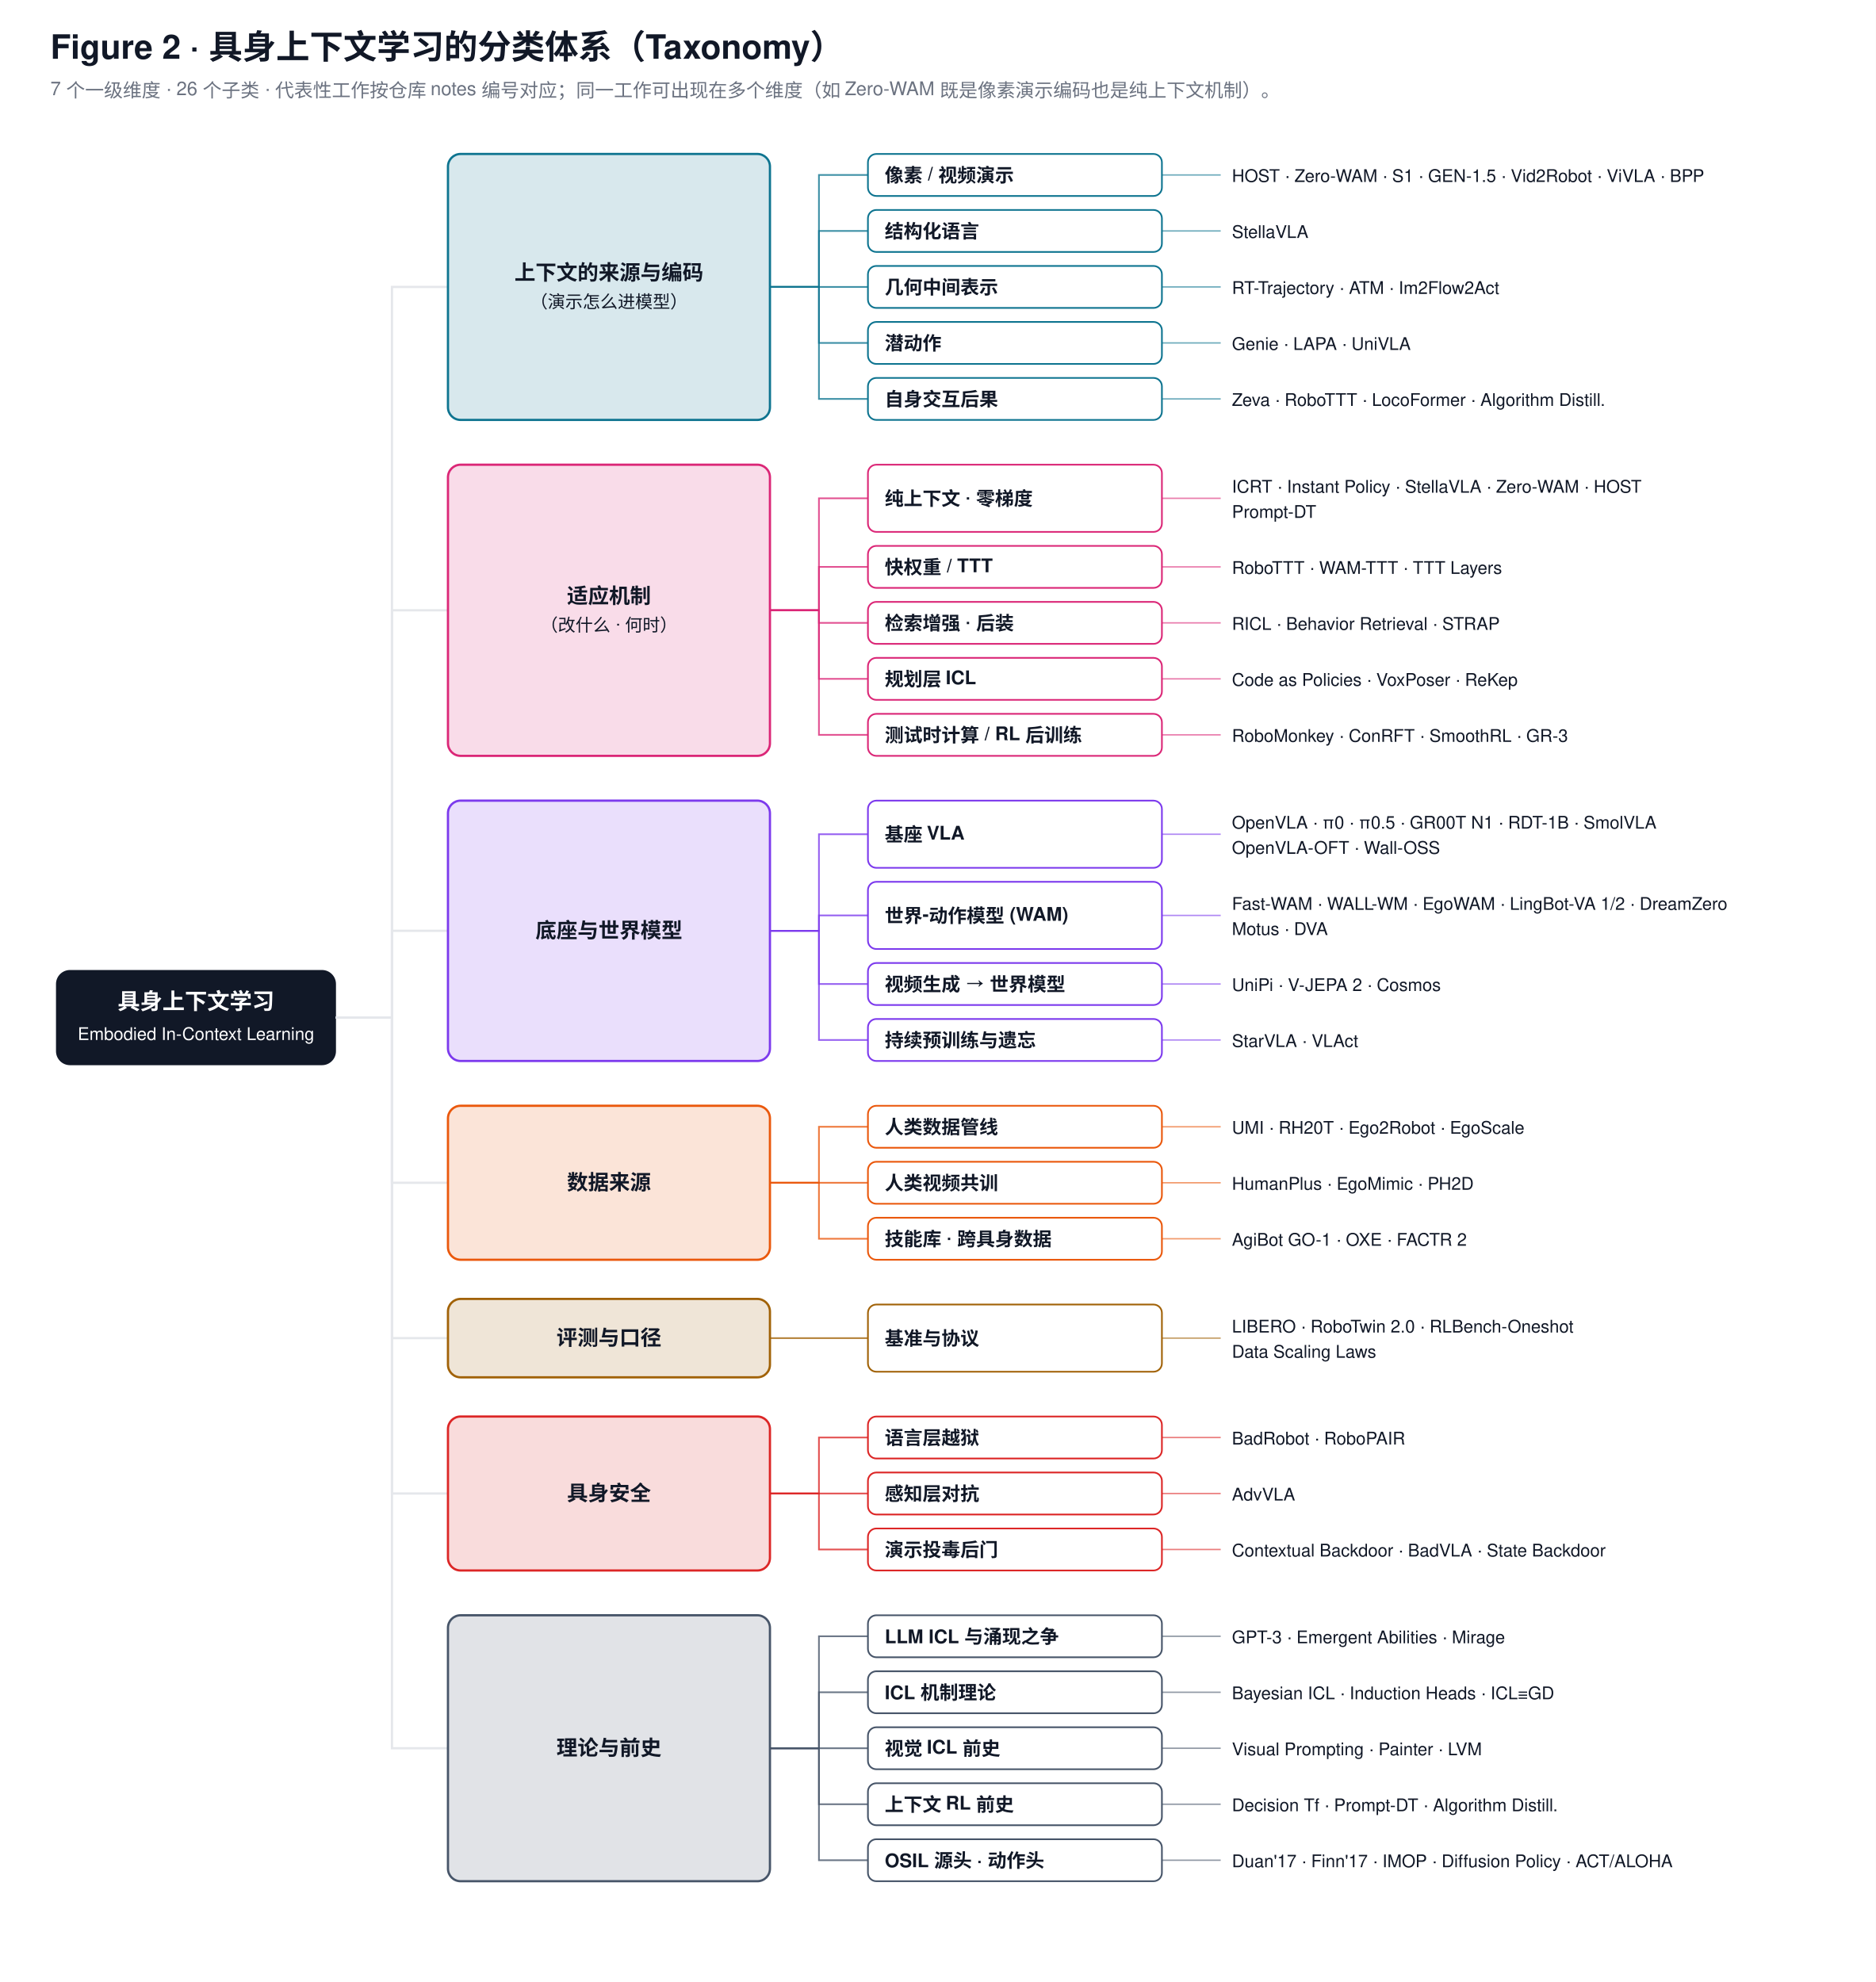
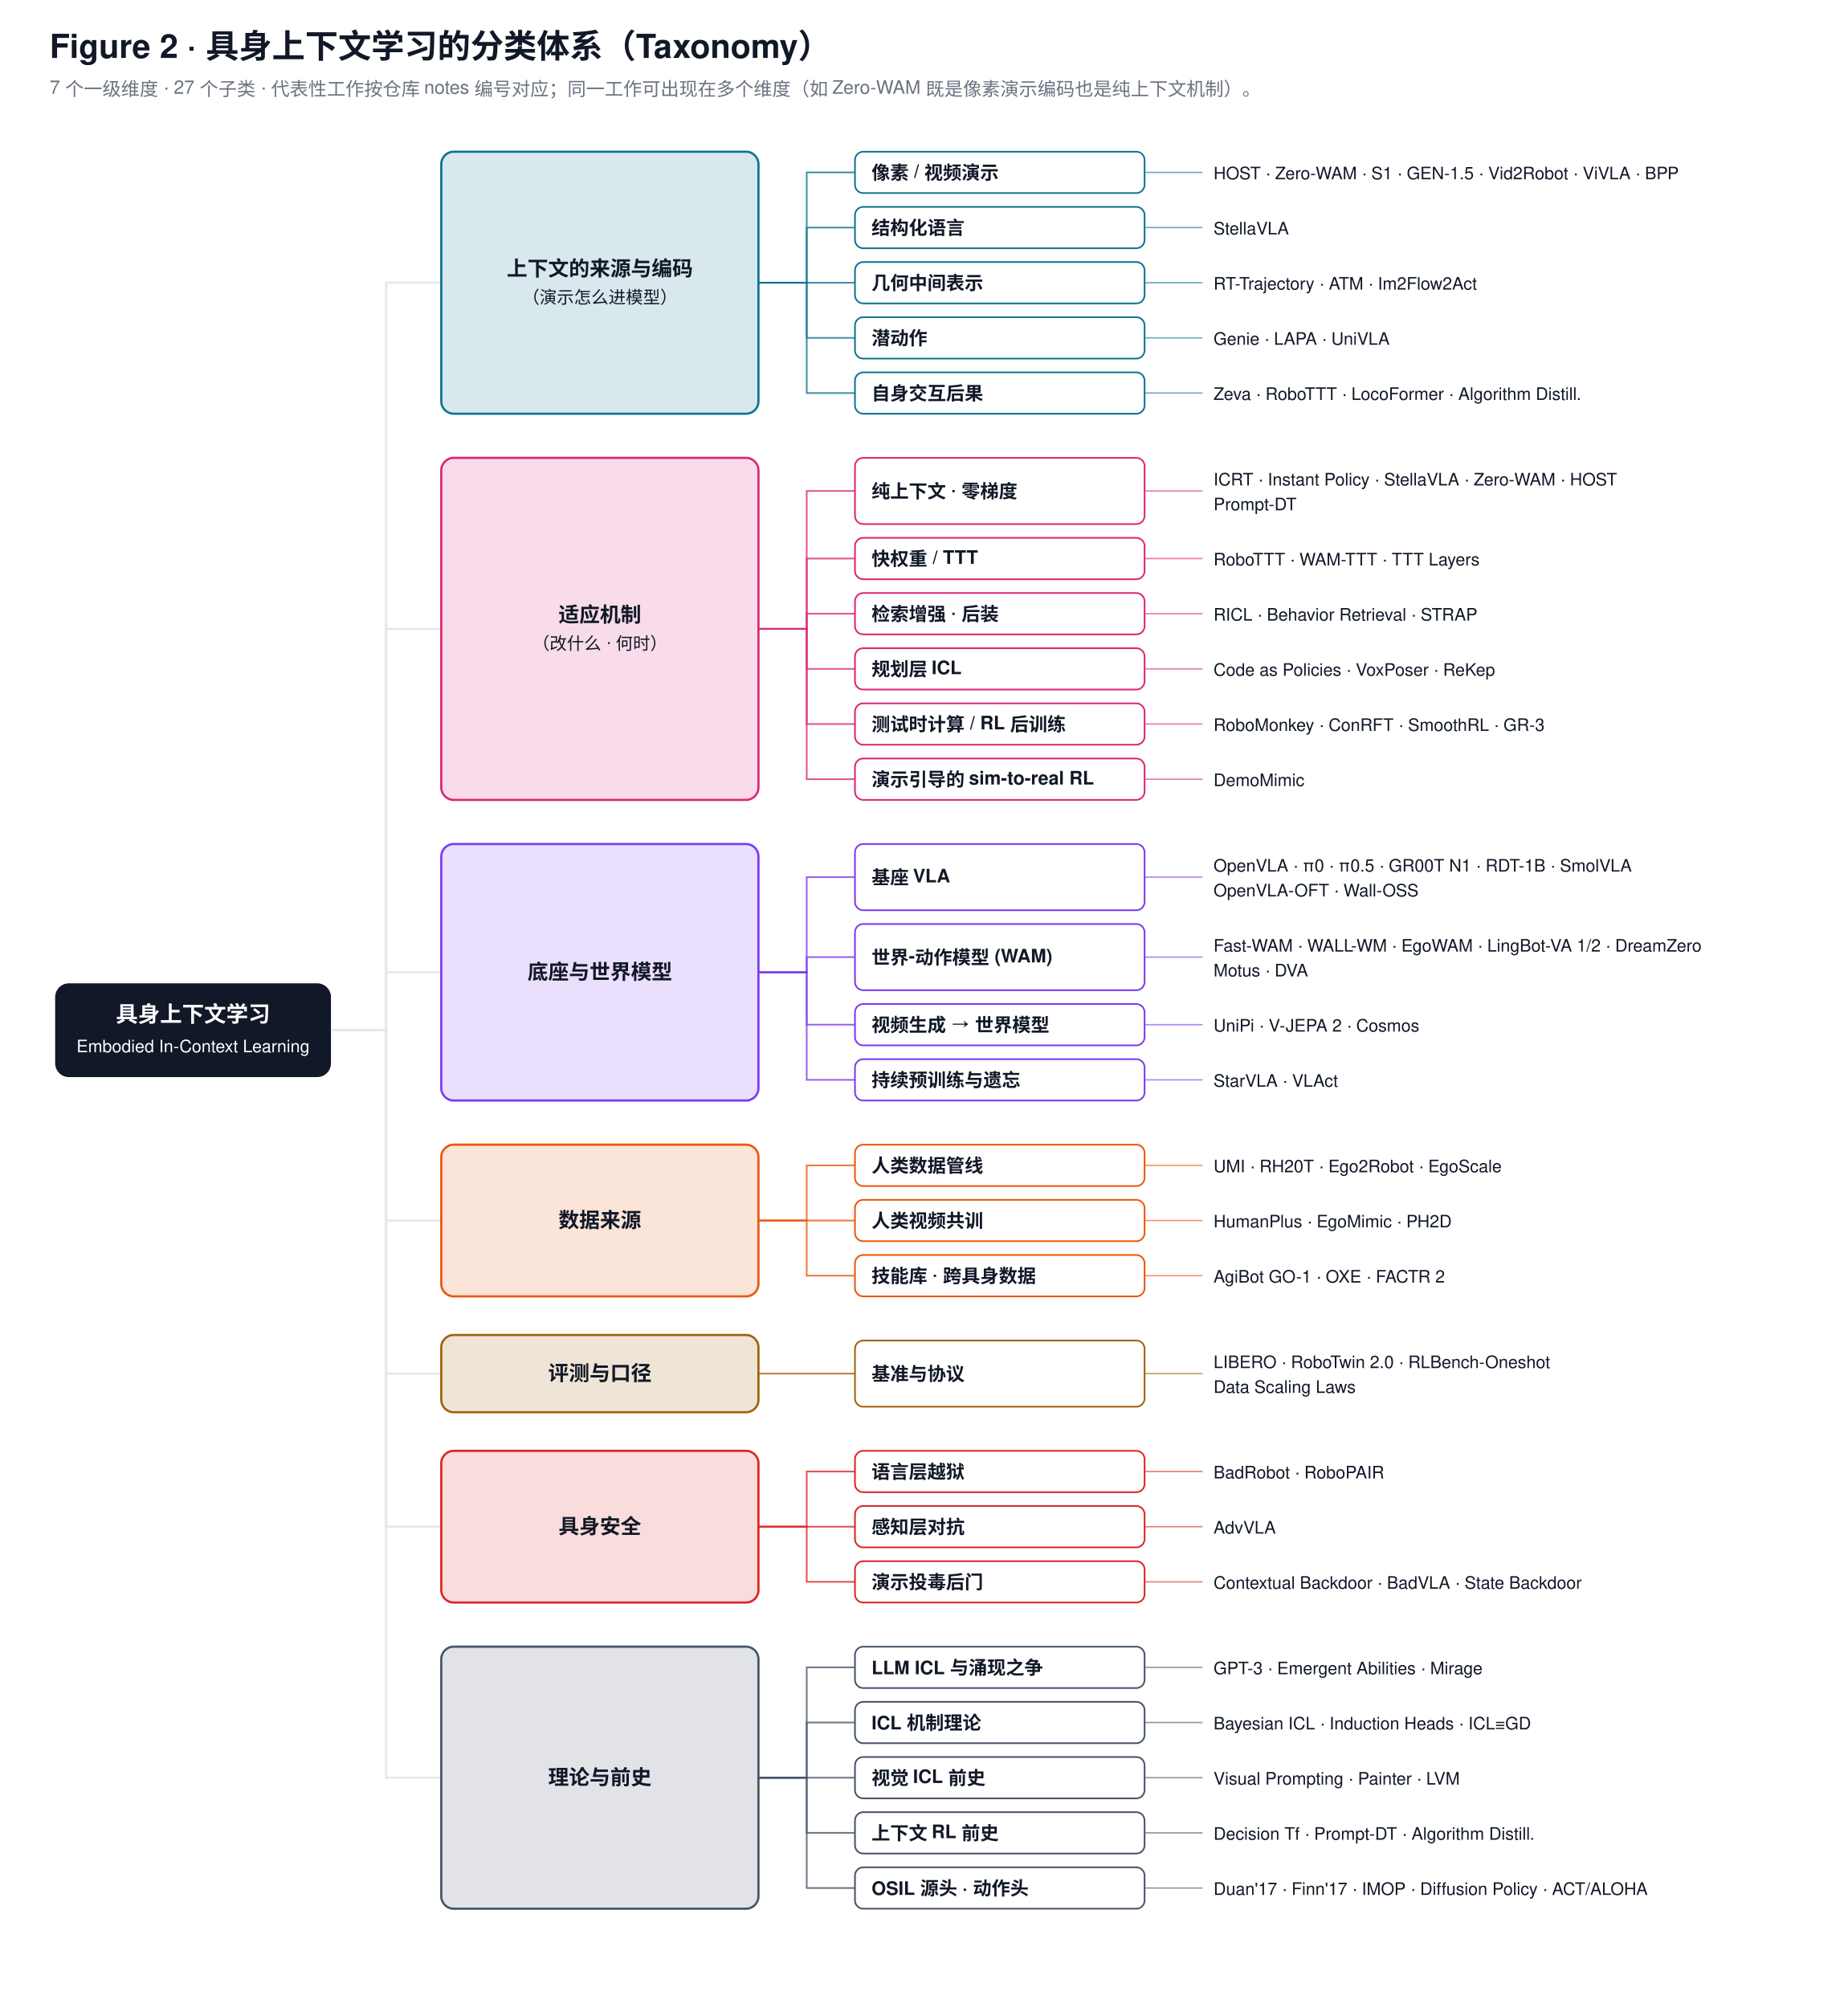
- <svg xmlns="http://www.w3.org/2000/svg" width="1340" height="1416" viewBox="0 0 1340 1416" font-family="-apple-system,Helvetica,Arial,'PingFang SC','Noto Sans CJK SC',sans-serif">
-   <rect width="1340" height="1416" fill="#ffffff" />
+ <svg xmlns="http://www.w3.org/2000/svg" width="1340" height="1456" viewBox="0 0 1340 1456" font-family="-apple-system,Helvetica,Arial,'PingFang SC','Noto Sans CJK SC',sans-serif">
+   <rect width="1340" height="1456" fill="#ffffff" />
  <text x="36" y="42" font-size="24" font-weight="700" fill="#111827">Figure 2 · 具身上下文学习的分类体系（Taxonomy）</text>
-   <text x="36" y="68" font-size="13.5" fill="#6b7280">7 个一级维度 · 26 个子类 · 代表性工作按仓库 notes 编号对应；同一工作可出现在多个维度（如 Zero-WAM 既是像素演示编码也是纯上下文机制）。</text>
-   <rect x="40" y="693.0" width="200" height="68" rx="10" fill="#111827" />
-   <text x="140.0" y="721.0" font-size="16" font-weight="700" text-anchor="middle" fill="#ffffff">具身上下文学习</text>
-   <text x="140.0" y="743.0" font-size="12.5" text-anchor="middle" fill="#ffffff">Embodied In-Context Learning</text>
-   <path d="M240,727.0 H280.0 V205.0 H320" fill="none" stroke="#e5e7eb" stroke-width="1.6" />
+   <text x="36" y="68" font-size="13.5" fill="#6b7280">7 个一级维度 · 27 个子类 · 代表性工作按仓库 notes 编号对应；同一工作可出现在多个维度（如 Zero-WAM 既是像素演示编码也是纯上下文机制）。</text>
+   <rect x="40" y="713.0" width="200" height="68" rx="10" fill="#111827" />
+   <text x="140.0" y="741.0" font-size="16" font-weight="700" text-anchor="middle" fill="#ffffff">具身上下文学习</text>
+   <text x="140.0" y="763.0" font-size="12.5" text-anchor="middle" fill="#ffffff">Embodied In-Context Learning</text>
+   <path d="M240,747.0 H280.0 V205.0 H320" fill="none" stroke="#e5e7eb" stroke-width="1.6" />
  <rect x="320" y="110.0" width="230" height="190.0" rx="9" fill="#d8e8ed" stroke="#0e7490" stroke-width="1.6" />
  <text x="435.0" y="200.0" font-size="15" font-weight="700" text-anchor="middle" fill="#111827">上下文的来源与编码</text>
  <text x="435.0" y="220.0" font-size="12.5" font-weight="400" text-anchor="middle" fill="#111827">（演示怎么进模型）</text>
  <path d="M550,205.0 H585.0 V125.0 H620" fill="none" stroke="#0e7490" stroke-width="1.2" opacity="0.8" />
  <rect x="620" y="110" width="210" height="30" rx="6" fill="#ffffff" stroke="#0e7490" stroke-width="1.2" />
  <text x="632" y="130.0" font-size="13.5" font-weight="600" fill="#111827">像素 / 视频演示</text>
  <line x1="830" y1="125.0" x2="872" y2="125.0" stroke="#0e7490" stroke-width="1" opacity="0.6" />
  <text x="880" y="130.0" font-size="12.5" fill="#111827">HOST · Zero-WAM · S1 · GEN-1.5 · Vid2Robot · ViVLA · BPP</text>
  <path d="M550,205.0 H585.0 V165.0 H620" fill="none" stroke="#0e7490" stroke-width="1.2" opacity="0.8" />
  <rect x="620" y="150" width="210" height="30" rx="6" fill="#ffffff" stroke="#0e7490" stroke-width="1.2" />
  <text x="632" y="170.0" font-size="13.5" font-weight="600" fill="#111827">结构化语言</text>
  <line x1="830" y1="165.0" x2="872" y2="165.0" stroke="#0e7490" stroke-width="1" opacity="0.6" />
  <text x="880" y="170.0" font-size="12.5" fill="#111827">StellaVLA</text>
  <path d="M550,205.0 H585.0 V205.0 H620" fill="none" stroke="#0e7490" stroke-width="1.2" opacity="0.8" />
  <rect x="620" y="190" width="210" height="30" rx="6" fill="#ffffff" stroke="#0e7490" stroke-width="1.2" />
  <text x="632" y="210.0" font-size="13.5" font-weight="600" fill="#111827">几何中间表示</text>
  <line x1="830" y1="205.0" x2="872" y2="205.0" stroke="#0e7490" stroke-width="1" opacity="0.6" />
  <text x="880" y="210.0" font-size="12.5" fill="#111827">RT-Trajectory · ATM · Im2Flow2Act</text>
  <path d="M550,205.0 H585.0 V245.0 H620" fill="none" stroke="#0e7490" stroke-width="1.2" opacity="0.8" />
  <rect x="620" y="230" width="210" height="30" rx="6" fill="#ffffff" stroke="#0e7490" stroke-width="1.2" />
  <text x="632" y="250.0" font-size="13.5" font-weight="600" fill="#111827">潜动作</text>
  <line x1="830" y1="245.0" x2="872" y2="245.0" stroke="#0e7490" stroke-width="1" opacity="0.6" />
  <text x="880" y="250.0" font-size="12.5" fill="#111827">Genie · LAPA · UniVLA</text>
  <path d="M550,205.0 H585.0 V285.0 H620" fill="none" stroke="#0e7490" stroke-width="1.2" opacity="0.8" />
  <rect x="620" y="270" width="210" height="30" rx="6" fill="#ffffff" stroke="#0e7490" stroke-width="1.2" />
  <text x="632" y="290.0" font-size="13.5" font-weight="600" fill="#111827">自身交互后果</text>
  <line x1="830" y1="285.0" x2="872" y2="285.0" stroke="#0e7490" stroke-width="1" opacity="0.6" />
  <text x="880" y="290.0" font-size="12.5" fill="#111827">Zeva · RoboTTT · LocoFormer · Algorithm Distill.</text>
-   <path d="M240,727.0 H280.0 V436.0 H320" fill="none" stroke="#e5e7eb" stroke-width="1.6" />
-   <rect x="320" y="332.0" width="230" height="208.0" rx="9" fill="#f9dce9" stroke="#db2777" stroke-width="1.6" />
-   <text x="435.0" y="431.0" font-size="15" font-weight="700" text-anchor="middle" fill="#111827">适应机制</text>
-   <text x="435.0" y="451.0" font-size="12.5" font-weight="400" text-anchor="middle" fill="#111827">（改什么 · 何时）</text>
-   <path d="M550,436.0 H585.0 V356.0 H620" fill="none" stroke="#db2777" stroke-width="1.2" opacity="0.8" />
+   <path d="M240,747.0 H280.0 V456.0 H320" fill="none" stroke="#e5e7eb" stroke-width="1.6" />
+   <rect x="320" y="332.0" width="230" height="248.0" rx="9" fill="#f9dce9" stroke="#db2777" stroke-width="1.6" />
+   <text x="435.0" y="451.0" font-size="15" font-weight="700" text-anchor="middle" fill="#111827">适应机制</text>
+   <text x="435.0" y="471.0" font-size="12.5" font-weight="400" text-anchor="middle" fill="#111827">（改什么 · 何时）</text>
+   <path d="M550,456.0 H585.0 V356.0 H620" fill="none" stroke="#db2777" stroke-width="1.2" opacity="0.8" />
  <rect x="620" y="332" width="210" height="48" rx="6" fill="#ffffff" stroke="#db2777" stroke-width="1.2" />
  <text x="632" y="361.0" font-size="13.5" font-weight="600" fill="#111827">纯上下文 · 零梯度</text>
  <line x1="830" y1="356.0" x2="872" y2="356.0" stroke="#db2777" stroke-width="1" opacity="0.6" />
  <text x="880" y="352.0" font-size="12.5" fill="#111827">ICRT · Instant Policy · StellaVLA · Zero-WAM · HOST</text>
  <text x="880" y="370.0" font-size="12.5" fill="#111827">Prompt-DT</text>
-   <path d="M550,436.0 H585.0 V405.0 H620" fill="none" stroke="#db2777" stroke-width="1.2" opacity="0.8" />
+   <path d="M550,456.0 H585.0 V405.0 H620" fill="none" stroke="#db2777" stroke-width="1.2" opacity="0.8" />
  <rect x="620" y="390" width="210" height="30" rx="6" fill="#ffffff" stroke="#db2777" stroke-width="1.2" />
  <text x="632" y="410.0" font-size="13.5" font-weight="600" fill="#111827">快权重 / TTT</text>
  <line x1="830" y1="405.0" x2="872" y2="405.0" stroke="#db2777" stroke-width="1" opacity="0.6" />
  <text x="880" y="410.0" font-size="12.5" fill="#111827">RoboTTT · WAM-TTT · TTT Layers</text>
-   <path d="M550,436.0 H585.0 V445.0 H620" fill="none" stroke="#db2777" stroke-width="1.2" opacity="0.8" />
+   <path d="M550,456.0 H585.0 V445.0 H620" fill="none" stroke="#db2777" stroke-width="1.2" opacity="0.8" />
  <rect x="620" y="430" width="210" height="30" rx="6" fill="#ffffff" stroke="#db2777" stroke-width="1.2" />
  <text x="632" y="450.0" font-size="13.5" font-weight="600" fill="#111827">检索增强 · 后装</text>
  <line x1="830" y1="445.0" x2="872" y2="445.0" stroke="#db2777" stroke-width="1" opacity="0.6" />
  <text x="880" y="450.0" font-size="12.5" fill="#111827">RICL · Behavior Retrieval · STRAP</text>
-   <path d="M550,436.0 H585.0 V485.0 H620" fill="none" stroke="#db2777" stroke-width="1.2" opacity="0.8" />
+   <path d="M550,456.0 H585.0 V485.0 H620" fill="none" stroke="#db2777" stroke-width="1.2" opacity="0.8" />
  <rect x="620" y="470" width="210" height="30" rx="6" fill="#ffffff" stroke="#db2777" stroke-width="1.2" />
  <text x="632" y="490.0" font-size="13.5" font-weight="600" fill="#111827">规划层 ICL</text>
  <line x1="830" y1="485.0" x2="872" y2="485.0" stroke="#db2777" stroke-width="1" opacity="0.6" />
  <text x="880" y="490.0" font-size="12.5" fill="#111827">Code as Policies · VoxPoser · ReKep</text>
-   <path d="M550,436.0 H585.0 V525.0 H620" fill="none" stroke="#db2777" stroke-width="1.2" opacity="0.8" />
+   <path d="M550,456.0 H585.0 V525.0 H620" fill="none" stroke="#db2777" stroke-width="1.2" opacity="0.8" />
  <rect x="620" y="510" width="210" height="30" rx="6" fill="#ffffff" stroke="#db2777" stroke-width="1.2" />
  <text x="632" y="530.0" font-size="13.5" font-weight="600" fill="#111827">测试时计算 / RL 后训练</text>
  <line x1="830" y1="525.0" x2="872" y2="525.0" stroke="#db2777" stroke-width="1" opacity="0.6" />
  <text x="880" y="530.0" font-size="12.5" fill="#111827">RoboMonkey · ConRFT · SmoothRL · GR-3</text>
-   <path d="M240,727.0 H280.0 V665.0 H320" fill="none" stroke="#e5e7eb" stroke-width="1.6" />
-   <rect x="320" y="572.0" width="230" height="186.0" rx="9" fill="#eadffc" stroke="#7c3aed" stroke-width="1.6" />
-   <text x="435.0" y="670.0" font-size="15" font-weight="700" text-anchor="middle" fill="#111827">底座与世界模型</text>
-   <path d="M550,665.0 H585.0 V596.0 H620" fill="none" stroke="#7c3aed" stroke-width="1.2" opacity="0.8" />
-   <rect x="620" y="572" width="210" height="48" rx="6" fill="#ffffff" stroke="#7c3aed" stroke-width="1.2" />
-   <text x="632" y="601.0" font-size="13.5" font-weight="600" fill="#111827">基座 VLA</text>
-   <line x1="830" y1="596.0" x2="872" y2="596.0" stroke="#7c3aed" stroke-width="1" opacity="0.6" />
-   <text x="880" y="592.0" font-size="12.5" fill="#111827">OpenVLA · π0 · π0.5 · GR00T N1 · RDT-1B · SmolVLA</text>
-   <text x="880" y="610.0" font-size="12.5" fill="#111827">OpenVLA-OFT · Wall-OSS</text>
-   <path d="M550,665.0 H585.0 V654.0 H620" fill="none" stroke="#7c3aed" stroke-width="1.2" opacity="0.8" />
-   <rect x="620" y="630" width="210" height="48" rx="6" fill="#ffffff" stroke="#7c3aed" stroke-width="1.2" />
-   <text x="632" y="659.0" font-size="13.5" font-weight="600" fill="#111827">世界-动作模型 (WAM)</text>
-   <line x1="830" y1="654.0" x2="872" y2="654.0" stroke="#7c3aed" stroke-width="1" opacity="0.6" />
-   <text x="880" y="650.0" font-size="12.5" fill="#111827">Fast-WAM · WALL-WM · EgoWAM · LingBot-VA 1/2 · DreamZero</text>
-   <text x="880" y="668.0" font-size="12.5" fill="#111827">Motus · DVA</text>
-   <path d="M550,665.0 H585.0 V703.0 H620" fill="none" stroke="#7c3aed" stroke-width="1.2" opacity="0.8" />
-   <rect x="620" y="688" width="210" height="30" rx="6" fill="#ffffff" stroke="#7c3aed" stroke-width="1.2" />
-   <text x="632" y="708.0" font-size="13.5" font-weight="600" fill="#111827">视频生成 → 世界模型</text>
-   <line x1="830" y1="703.0" x2="872" y2="703.0" stroke="#7c3aed" stroke-width="1" opacity="0.6" />
-   <text x="880" y="708.0" font-size="12.5" fill="#111827">UniPi · V-JEPA 2 · Cosmos</text>
-   <path d="M550,665.0 H585.0 V743.0 H620" fill="none" stroke="#7c3aed" stroke-width="1.2" opacity="0.8" />
+   <path d="M550,456.0 H585.0 V565.0 H620" fill="none" stroke="#db2777" stroke-width="1.2" opacity="0.8" />
+   <rect x="620" y="550" width="210" height="30" rx="6" fill="#ffffff" stroke="#db2777" stroke-width="1.2" />
+   <text x="632" y="570.0" font-size="13.5" font-weight="600" fill="#111827">演示引导的 sim-to-real RL</text>
+   <line x1="830" y1="565.0" x2="872" y2="565.0" stroke="#db2777" stroke-width="1" opacity="0.6" />
+   <text x="880" y="570.0" font-size="12.5" fill="#111827">DemoMimic</text>
+   <path d="M240,747.0 H280.0 V705.0 H320" fill="none" stroke="#e5e7eb" stroke-width="1.6" />
+   <rect x="320" y="612.0" width="230" height="186.0" rx="9" fill="#eadffc" stroke="#7c3aed" stroke-width="1.6" />
+   <text x="435.0" y="710.0" font-size="15" font-weight="700" text-anchor="middle" fill="#111827">底座与世界模型</text>
+   <path d="M550,705.0 H585.0 V636.0 H620" fill="none" stroke="#7c3aed" stroke-width="1.2" opacity="0.8" />
+   <rect x="620" y="612" width="210" height="48" rx="6" fill="#ffffff" stroke="#7c3aed" stroke-width="1.2" />
+   <text x="632" y="641.0" font-size="13.5" font-weight="600" fill="#111827">基座 VLA</text>
+   <line x1="830" y1="636.0" x2="872" y2="636.0" stroke="#7c3aed" stroke-width="1" opacity="0.6" />
+   <text x="880" y="632.0" font-size="12.5" fill="#111827">OpenVLA · π0 · π0.5 · GR00T N1 · RDT-1B · SmolVLA</text>
+   <text x="880" y="650.0" font-size="12.5" fill="#111827">OpenVLA-OFT · Wall-OSS</text>
+   <path d="M550,705.0 H585.0 V694.0 H620" fill="none" stroke="#7c3aed" stroke-width="1.2" opacity="0.8" />
+   <rect x="620" y="670" width="210" height="48" rx="6" fill="#ffffff" stroke="#7c3aed" stroke-width="1.2" />
+   <text x="632" y="699.0" font-size="13.5" font-weight="600" fill="#111827">世界-动作模型 (WAM)</text>
+   <line x1="830" y1="694.0" x2="872" y2="694.0" stroke="#7c3aed" stroke-width="1" opacity="0.6" />
+   <text x="880" y="690.0" font-size="12.5" fill="#111827">Fast-WAM · WALL-WM · EgoWAM · LingBot-VA 1/2 · DreamZero</text>
+   <text x="880" y="708.0" font-size="12.5" fill="#111827">Motus · DVA</text>
+   <path d="M550,705.0 H585.0 V743.0 H620" fill="none" stroke="#7c3aed" stroke-width="1.2" opacity="0.8" />
  <rect x="620" y="728" width="210" height="30" rx="6" fill="#ffffff" stroke="#7c3aed" stroke-width="1.2" />
-   <text x="632" y="748.0" font-size="13.5" font-weight="600" fill="#111827">持续预训练与遗忘</text>
+   <text x="632" y="748.0" font-size="13.5" font-weight="600" fill="#111827">视频生成 → 世界模型</text>
  <line x1="830" y1="743.0" x2="872" y2="743.0" stroke="#7c3aed" stroke-width="1" opacity="0.6" />
-   <text x="880" y="748.0" font-size="12.5" fill="#111827">StarVLA · VLAct</text>
-   <path d="M240,727.0 H280.0 V845.0 H320" fill="none" stroke="#e5e7eb" stroke-width="1.6" />
-   <rect x="320" y="790.0" width="230" height="110.0" rx="9" fill="#fbe4d8" stroke="#ea580c" stroke-width="1.6" />
-   <text x="435.0" y="850.0" font-size="15" font-weight="700" text-anchor="middle" fill="#111827">数据来源</text>
-   <path d="M550,845.0 H585.0 V805.0 H620" fill="none" stroke="#ea580c" stroke-width="1.2" opacity="0.8" />
-   <rect x="620" y="790" width="210" height="30" rx="6" fill="#ffffff" stroke="#ea580c" stroke-width="1.2" />
-   <text x="632" y="810.0" font-size="13.5" font-weight="600" fill="#111827">人类数据管线</text>
-   <line x1="830" y1="805.0" x2="872" y2="805.0" stroke="#ea580c" stroke-width="1" opacity="0.6" />
-   <text x="880" y="810.0" font-size="12.5" fill="#111827">UMI · RH20T · Ego2Robot · EgoScale</text>
-   <path d="M550,845.0 H585.0 V845.0 H620" fill="none" stroke="#ea580c" stroke-width="1.2" opacity="0.8" />
+   <text x="880" y="748.0" font-size="12.5" fill="#111827">UniPi · V-JEPA 2 · Cosmos</text>
+   <path d="M550,705.0 H585.0 V783.0 H620" fill="none" stroke="#7c3aed" stroke-width="1.2" opacity="0.8" />
+   <rect x="620" y="768" width="210" height="30" rx="6" fill="#ffffff" stroke="#7c3aed" stroke-width="1.2" />
+   <text x="632" y="788.0" font-size="13.5" font-weight="600" fill="#111827">持续预训练与遗忘</text>
+   <line x1="830" y1="783.0" x2="872" y2="783.0" stroke="#7c3aed" stroke-width="1" opacity="0.6" />
+   <text x="880" y="788.0" font-size="12.5" fill="#111827">StarVLA · VLAct</text>
+   <path d="M240,747.0 H280.0 V885.0 H320" fill="none" stroke="#e5e7eb" stroke-width="1.6" />
+   <rect x="320" y="830.0" width="230" height="110.0" rx="9" fill="#fbe4d8" stroke="#ea580c" stroke-width="1.6" />
+   <text x="435.0" y="890.0" font-size="15" font-weight="700" text-anchor="middle" fill="#111827">数据来源</text>
+   <path d="M550,885.0 H585.0 V845.0 H620" fill="none" stroke="#ea580c" stroke-width="1.2" opacity="0.8" />
  <rect x="620" y="830" width="210" height="30" rx="6" fill="#ffffff" stroke="#ea580c" stroke-width="1.2" />
-   <text x="632" y="850.0" font-size="13.5" font-weight="600" fill="#111827">人类视频共训</text>
+   <text x="632" y="850.0" font-size="13.5" font-weight="600" fill="#111827">人类数据管线</text>
  <line x1="830" y1="845.0" x2="872" y2="845.0" stroke="#ea580c" stroke-width="1" opacity="0.6" />
-   <text x="880" y="850.0" font-size="12.5" fill="#111827">HumanPlus · EgoMimic · PH2D</text>
-   <path d="M550,845.0 H585.0 V885.0 H620" fill="none" stroke="#ea580c" stroke-width="1.2" opacity="0.8" />
+   <text x="880" y="850.0" font-size="12.5" fill="#111827">UMI · RH20T · Ego2Robot · EgoScale</text>
+   <path d="M550,885.0 H585.0 V885.0 H620" fill="none" stroke="#ea580c" stroke-width="1.2" opacity="0.8" />
  <rect x="620" y="870" width="210" height="30" rx="6" fill="#ffffff" stroke="#ea580c" stroke-width="1.2" />
-   <text x="632" y="890.0" font-size="13.5" font-weight="600" fill="#111827">技能库 · 跨具身数据</text>
+   <text x="632" y="890.0" font-size="13.5" font-weight="600" fill="#111827">人类视频共训</text>
  <line x1="830" y1="885.0" x2="872" y2="885.0" stroke="#ea580c" stroke-width="1" opacity="0.6" />
-   <text x="880" y="890.0" font-size="12.5" fill="#111827">AgiBot GO-1 · OXE · FACTR 2</text>
-   <path d="M240,727.0 H280.0 V956.0 H320" fill="none" stroke="#e5e7eb" stroke-width="1.6" />
-   <rect x="320" y="928.0" width="230" height="56.0" rx="9" fill="#efe5d7" stroke="#a16207" stroke-width="1.6" />
-   <text x="435.0" y="961.0" font-size="15" font-weight="700" text-anchor="middle" fill="#111827">评测与口径</text>
-   <path d="M550,956.0 H585.0 V956.0 H620" fill="none" stroke="#a16207" stroke-width="1.2" opacity="0.8" />
-   <rect x="620" y="932" width="210" height="48" rx="6" fill="#ffffff" stroke="#a16207" stroke-width="1.2" />
-   <text x="632" y="961.0" font-size="13.5" font-weight="600" fill="#111827">基准与协议</text>
-   <line x1="830" y1="956.0" x2="872" y2="956.0" stroke="#a16207" stroke-width="1" opacity="0.6" />
-   <text x="880" y="952.0" font-size="12.5" fill="#111827">LIBERO · RoboTwin 2.0 · RLBench-Oneshot</text>
-   <text x="880" y="970.0" font-size="12.5" fill="#111827">Data Scaling Laws</text>
-   <path d="M240,727.0 H280.0 V1067.0 H320" fill="none" stroke="#e5e7eb" stroke-width="1.6" />
-   <rect x="320" y="1012.0" width="230" height="110.0" rx="9" fill="#f9dcdc" stroke="#dc2626" stroke-width="1.6" />
-   <text x="435.0" y="1072.0" font-size="15" font-weight="700" text-anchor="middle" fill="#111827">具身安全</text>
-   <path d="M550,1067.0 H585.0 V1027.0 H620" fill="none" stroke="#dc2626" stroke-width="1.2" opacity="0.8" />
-   <rect x="620" y="1012" width="210" height="30" rx="6" fill="#ffffff" stroke="#dc2626" stroke-width="1.2" />
-   <text x="632" y="1032.0" font-size="13.5" font-weight="600" fill="#111827">语言层越狱</text>
-   <line x1="830" y1="1027.0" x2="872" y2="1027.0" stroke="#dc2626" stroke-width="1" opacity="0.6" />
-   <text x="880" y="1032.0" font-size="12.5" fill="#111827">BadRobot · RoboPAIR</text>
-   <path d="M550,1067.0 H585.0 V1067.0 H620" fill="none" stroke="#dc2626" stroke-width="1.2" opacity="0.8" />
+   <text x="880" y="890.0" font-size="12.5" fill="#111827">HumanPlus · EgoMimic · PH2D</text>
+   <path d="M550,885.0 H585.0 V925.0 H620" fill="none" stroke="#ea580c" stroke-width="1.2" opacity="0.8" />
+   <rect x="620" y="910" width="210" height="30" rx="6" fill="#ffffff" stroke="#ea580c" stroke-width="1.2" />
+   <text x="632" y="930.0" font-size="13.5" font-weight="600" fill="#111827">技能库 · 跨具身数据</text>
+   <line x1="830" y1="925.0" x2="872" y2="925.0" stroke="#ea580c" stroke-width="1" opacity="0.6" />
+   <text x="880" y="930.0" font-size="12.5" fill="#111827">AgiBot GO-1 · OXE · FACTR 2</text>
+   <path d="M240,747.0 H280.0 V996.0 H320" fill="none" stroke="#e5e7eb" stroke-width="1.6" />
+   <rect x="320" y="968.0" width="230" height="56.0" rx="9" fill="#efe5d7" stroke="#a16207" stroke-width="1.6" />
+   <text x="435.0" y="1001.0" font-size="15" font-weight="700" text-anchor="middle" fill="#111827">评测与口径</text>
+   <path d="M550,996.0 H585.0 V996.0 H620" fill="none" stroke="#a16207" stroke-width="1.2" opacity="0.8" />
+   <rect x="620" y="972" width="210" height="48" rx="6" fill="#ffffff" stroke="#a16207" stroke-width="1.2" />
+   <text x="632" y="1001.0" font-size="13.5" font-weight="600" fill="#111827">基准与协议</text>
+   <line x1="830" y1="996.0" x2="872" y2="996.0" stroke="#a16207" stroke-width="1" opacity="0.6" />
+   <text x="880" y="992.0" font-size="12.5" fill="#111827">LIBERO · RoboTwin 2.0 · RLBench-Oneshot</text>
+   <text x="880" y="1010.0" font-size="12.5" fill="#111827">Data Scaling Laws</text>
+   <path d="M240,747.0 H280.0 V1107.0 H320" fill="none" stroke="#e5e7eb" stroke-width="1.6" />
+   <rect x="320" y="1052.0" width="230" height="110.0" rx="9" fill="#f9dcdc" stroke="#dc2626" stroke-width="1.6" />
+   <text x="435.0" y="1112.0" font-size="15" font-weight="700" text-anchor="middle" fill="#111827">具身安全</text>
+   <path d="M550,1107.0 H585.0 V1067.0 H620" fill="none" stroke="#dc2626" stroke-width="1.2" opacity="0.8" />
  <rect x="620" y="1052" width="210" height="30" rx="6" fill="#ffffff" stroke="#dc2626" stroke-width="1.2" />
-   <text x="632" y="1072.0" font-size="13.5" font-weight="600" fill="#111827">感知层对抗</text>
+   <text x="632" y="1072.0" font-size="13.5" font-weight="600" fill="#111827">语言层越狱</text>
  <line x1="830" y1="1067.0" x2="872" y2="1067.0" stroke="#dc2626" stroke-width="1" opacity="0.6" />
-   <text x="880" y="1072.0" font-size="12.5" fill="#111827">AdvVLA</text>
-   <path d="M550,1067.0 H585.0 V1107.0 H620" fill="none" stroke="#dc2626" stroke-width="1.2" opacity="0.8" />
+   <text x="880" y="1072.0" font-size="12.5" fill="#111827">BadRobot · RoboPAIR</text>
+   <path d="M550,1107.0 H585.0 V1107.0 H620" fill="none" stroke="#dc2626" stroke-width="1.2" opacity="0.8" />
  <rect x="620" y="1092" width="210" height="30" rx="6" fill="#ffffff" stroke="#dc2626" stroke-width="1.2" />
-   <text x="632" y="1112.0" font-size="13.5" font-weight="600" fill="#111827">演示投毒后门</text>
+   <text x="632" y="1112.0" font-size="13.5" font-weight="600" fill="#111827">感知层对抗</text>
  <line x1="830" y1="1107.0" x2="872" y2="1107.0" stroke="#dc2626" stroke-width="1" opacity="0.6" />
-   <text x="880" y="1112.0" font-size="12.5" fill="#111827">Contextual Backdoor · BadVLA · State Backdoor</text>
-   <path d="M240,727.0 H280.0 V1249.0 H320" fill="none" stroke="#e5e7eb" stroke-width="1.6" />
-   <rect x="320" y="1154.0" width="230" height="190.0" rx="9" fill="#e1e3e7" stroke="#475569" stroke-width="1.6" />
-   <text x="435.0" y="1254.0" font-size="15" font-weight="700" text-anchor="middle" fill="#111827">理论与前史</text>
-   <path d="M550,1249.0 H585.0 V1169.0 H620" fill="none" stroke="#475569" stroke-width="1.2" opacity="0.8" />
-   <rect x="620" y="1154" width="210" height="30" rx="6" fill="#ffffff" stroke="#475569" stroke-width="1.2" />
-   <text x="632" y="1174.0" font-size="13.5" font-weight="600" fill="#111827">LLM ICL 与涌现之争</text>
-   <line x1="830" y1="1169.0" x2="872" y2="1169.0" stroke="#475569" stroke-width="1" opacity="0.6" />
-   <text x="880" y="1174.0" font-size="12.5" fill="#111827">GPT-3 · Emergent Abilities · Mirage</text>
-   <path d="M550,1249.0 H585.0 V1209.0 H620" fill="none" stroke="#475569" stroke-width="1.2" opacity="0.8" />
+   <text x="880" y="1112.0" font-size="12.5" fill="#111827">AdvVLA</text>
+   <path d="M550,1107.0 H585.0 V1147.0 H620" fill="none" stroke="#dc2626" stroke-width="1.2" opacity="0.8" />
+   <rect x="620" y="1132" width="210" height="30" rx="6" fill="#ffffff" stroke="#dc2626" stroke-width="1.2" />
+   <text x="632" y="1152.0" font-size="13.5" font-weight="600" fill="#111827">演示投毒后门</text>
+   <line x1="830" y1="1147.0" x2="872" y2="1147.0" stroke="#dc2626" stroke-width="1" opacity="0.6" />
+   <text x="880" y="1152.0" font-size="12.5" fill="#111827">Contextual Backdoor · BadVLA · State Backdoor</text>
+   <path d="M240,747.0 H280.0 V1289.0 H320" fill="none" stroke="#e5e7eb" stroke-width="1.6" />
+   <rect x="320" y="1194.0" width="230" height="190.0" rx="9" fill="#e1e3e7" stroke="#475569" stroke-width="1.6" />
+   <text x="435.0" y="1294.0" font-size="15" font-weight="700" text-anchor="middle" fill="#111827">理论与前史</text>
+   <path d="M550,1289.0 H585.0 V1209.0 H620" fill="none" stroke="#475569" stroke-width="1.2" opacity="0.8" />
  <rect x="620" y="1194" width="210" height="30" rx="6" fill="#ffffff" stroke="#475569" stroke-width="1.2" />
-   <text x="632" y="1214.0" font-size="13.5" font-weight="600" fill="#111827">ICL 机制理论</text>
+   <text x="632" y="1214.0" font-size="13.5" font-weight="600" fill="#111827">LLM ICL 与涌现之争</text>
  <line x1="830" y1="1209.0" x2="872" y2="1209.0" stroke="#475569" stroke-width="1" opacity="0.6" />
-   <text x="880" y="1214.0" font-size="12.5" fill="#111827">Bayesian ICL · Induction Heads · ICL≡GD</text>
-   <path d="M550,1249.0 H585.0 V1249.0 H620" fill="none" stroke="#475569" stroke-width="1.2" opacity="0.8" />
+   <text x="880" y="1214.0" font-size="12.5" fill="#111827">GPT-3 · Emergent Abilities · Mirage</text>
+   <path d="M550,1289.0 H585.0 V1249.0 H620" fill="none" stroke="#475569" stroke-width="1.2" opacity="0.8" />
  <rect x="620" y="1234" width="210" height="30" rx="6" fill="#ffffff" stroke="#475569" stroke-width="1.2" />
-   <text x="632" y="1254.0" font-size="13.5" font-weight="600" fill="#111827">视觉 ICL 前史</text>
+   <text x="632" y="1254.0" font-size="13.5" font-weight="600" fill="#111827">ICL 机制理论</text>
  <line x1="830" y1="1249.0" x2="872" y2="1249.0" stroke="#475569" stroke-width="1" opacity="0.6" />
-   <text x="880" y="1254.0" font-size="12.5" fill="#111827">Visual Prompting · Painter · LVM</text>
-   <path d="M550,1249.0 H585.0 V1289.0 H620" fill="none" stroke="#475569" stroke-width="1.2" opacity="0.8" />
+   <text x="880" y="1254.0" font-size="12.5" fill="#111827">Bayesian ICL · Induction Heads · ICL≡GD</text>
+   <path d="M550,1289.0 H585.0 V1289.0 H620" fill="none" stroke="#475569" stroke-width="1.2" opacity="0.8" />
  <rect x="620" y="1274" width="210" height="30" rx="6" fill="#ffffff" stroke="#475569" stroke-width="1.2" />
-   <text x="632" y="1294.0" font-size="13.5" font-weight="600" fill="#111827">上下文 RL 前史</text>
+   <text x="632" y="1294.0" font-size="13.5" font-weight="600" fill="#111827">视觉 ICL 前史</text>
  <line x1="830" y1="1289.0" x2="872" y2="1289.0" stroke="#475569" stroke-width="1" opacity="0.6" />
-   <text x="880" y="1294.0" font-size="12.5" fill="#111827">Decision Tf · Prompt-DT · Algorithm Distill.</text>
-   <path d="M550,1249.0 H585.0 V1329.0 H620" fill="none" stroke="#475569" stroke-width="1.2" opacity="0.8" />
+   <text x="880" y="1294.0" font-size="12.5" fill="#111827">Visual Prompting · Painter · LVM</text>
+   <path d="M550,1289.0 H585.0 V1329.0 H620" fill="none" stroke="#475569" stroke-width="1.2" opacity="0.8" />
  <rect x="620" y="1314" width="210" height="30" rx="6" fill="#ffffff" stroke="#475569" stroke-width="1.2" />
-   <text x="632" y="1334.0" font-size="13.5" font-weight="600" fill="#111827">OSIL 源头 · 动作头</text>
+   <text x="632" y="1334.0" font-size="13.5" font-weight="600" fill="#111827">上下文 RL 前史</text>
  <line x1="830" y1="1329.0" x2="872" y2="1329.0" stroke="#475569" stroke-width="1" opacity="0.6" />
-   <text x="880" y="1334.0" font-size="12.5" fill="#111827">Duan'17 · Finn'17 · IMOP · Diffusion Policy · ACT/ALOHA</text>
+   <text x="880" y="1334.0" font-size="12.5" fill="#111827">Decision Tf · Prompt-DT · Algorithm Distill.</text>
+   <path d="M550,1289.0 H585.0 V1369.0 H620" fill="none" stroke="#475569" stroke-width="1.2" opacity="0.8" />
+   <rect x="620" y="1354" width="210" height="30" rx="6" fill="#ffffff" stroke="#475569" stroke-width="1.2" />
+   <text x="632" y="1374.0" font-size="13.5" font-weight="600" fill="#111827">OSIL 源头 · 动作头</text>
+   <line x1="830" y1="1369.0" x2="872" y2="1369.0" stroke="#475569" stroke-width="1" opacity="0.6" />
+   <text x="880" y="1374.0" font-size="12.5" fill="#111827">Duan'17 · Finn'17 · IMOP · Diffusion Policy · ACT/ALOHA</text>
</svg>
